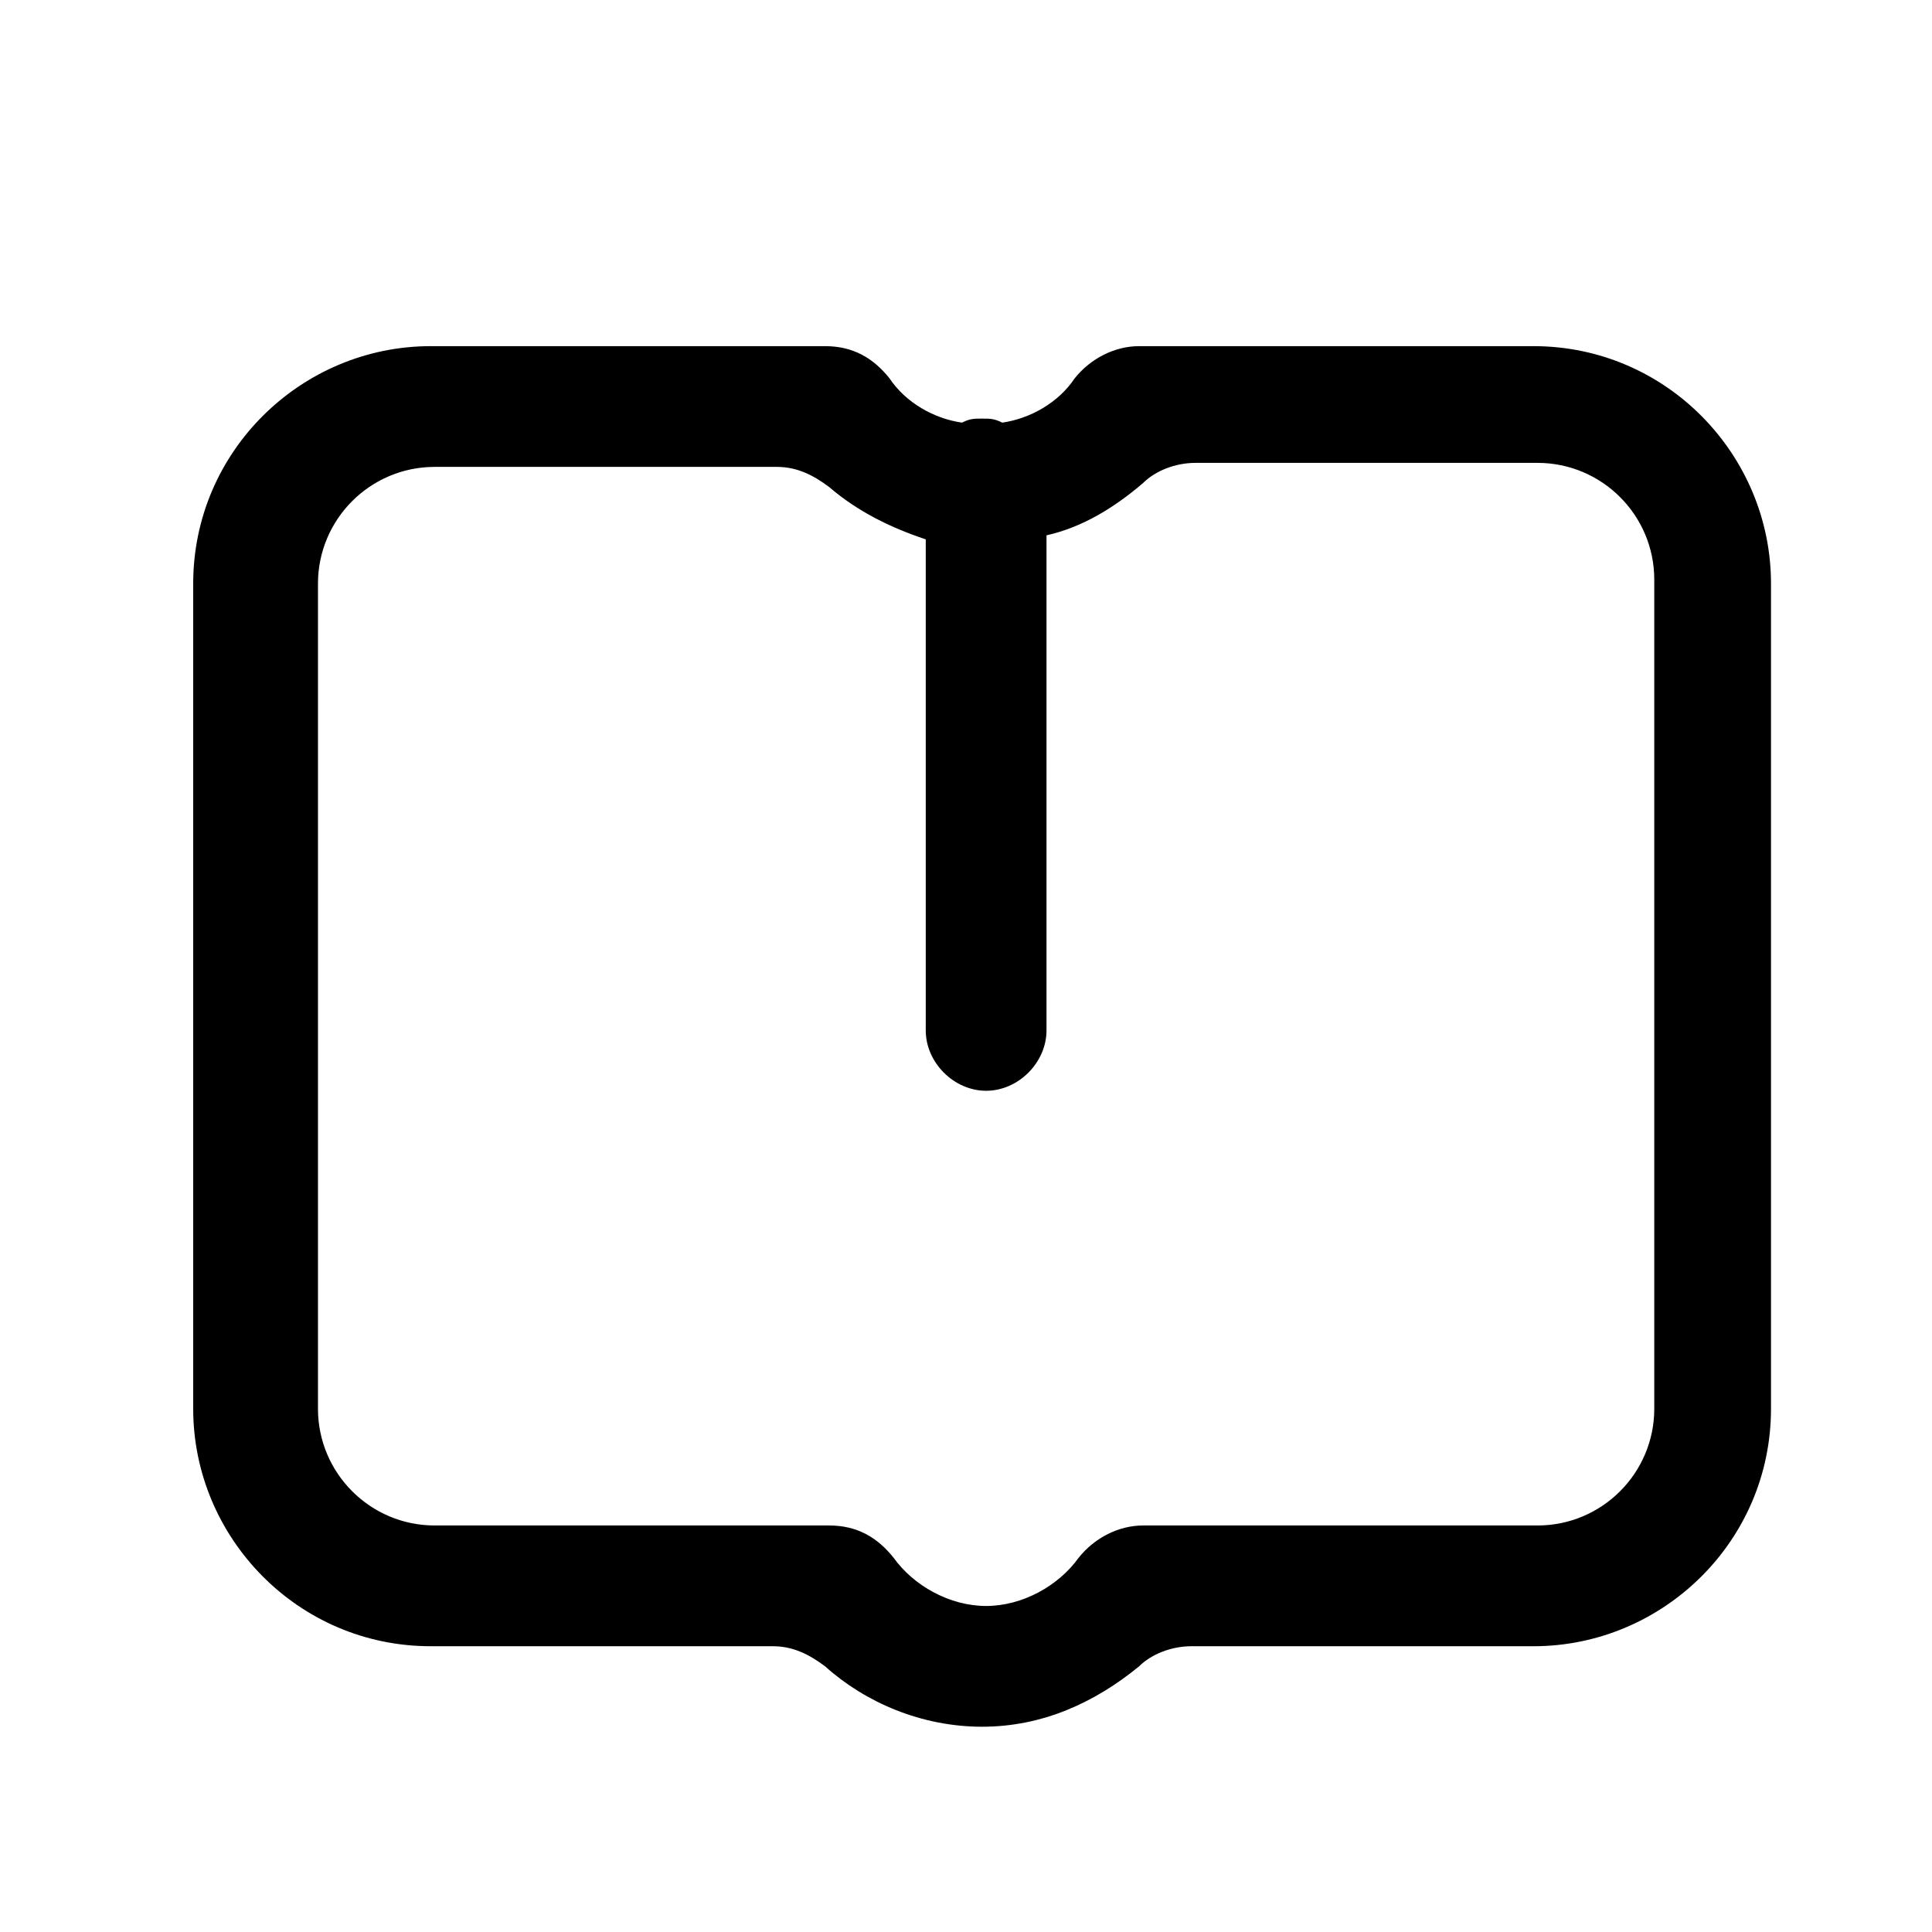
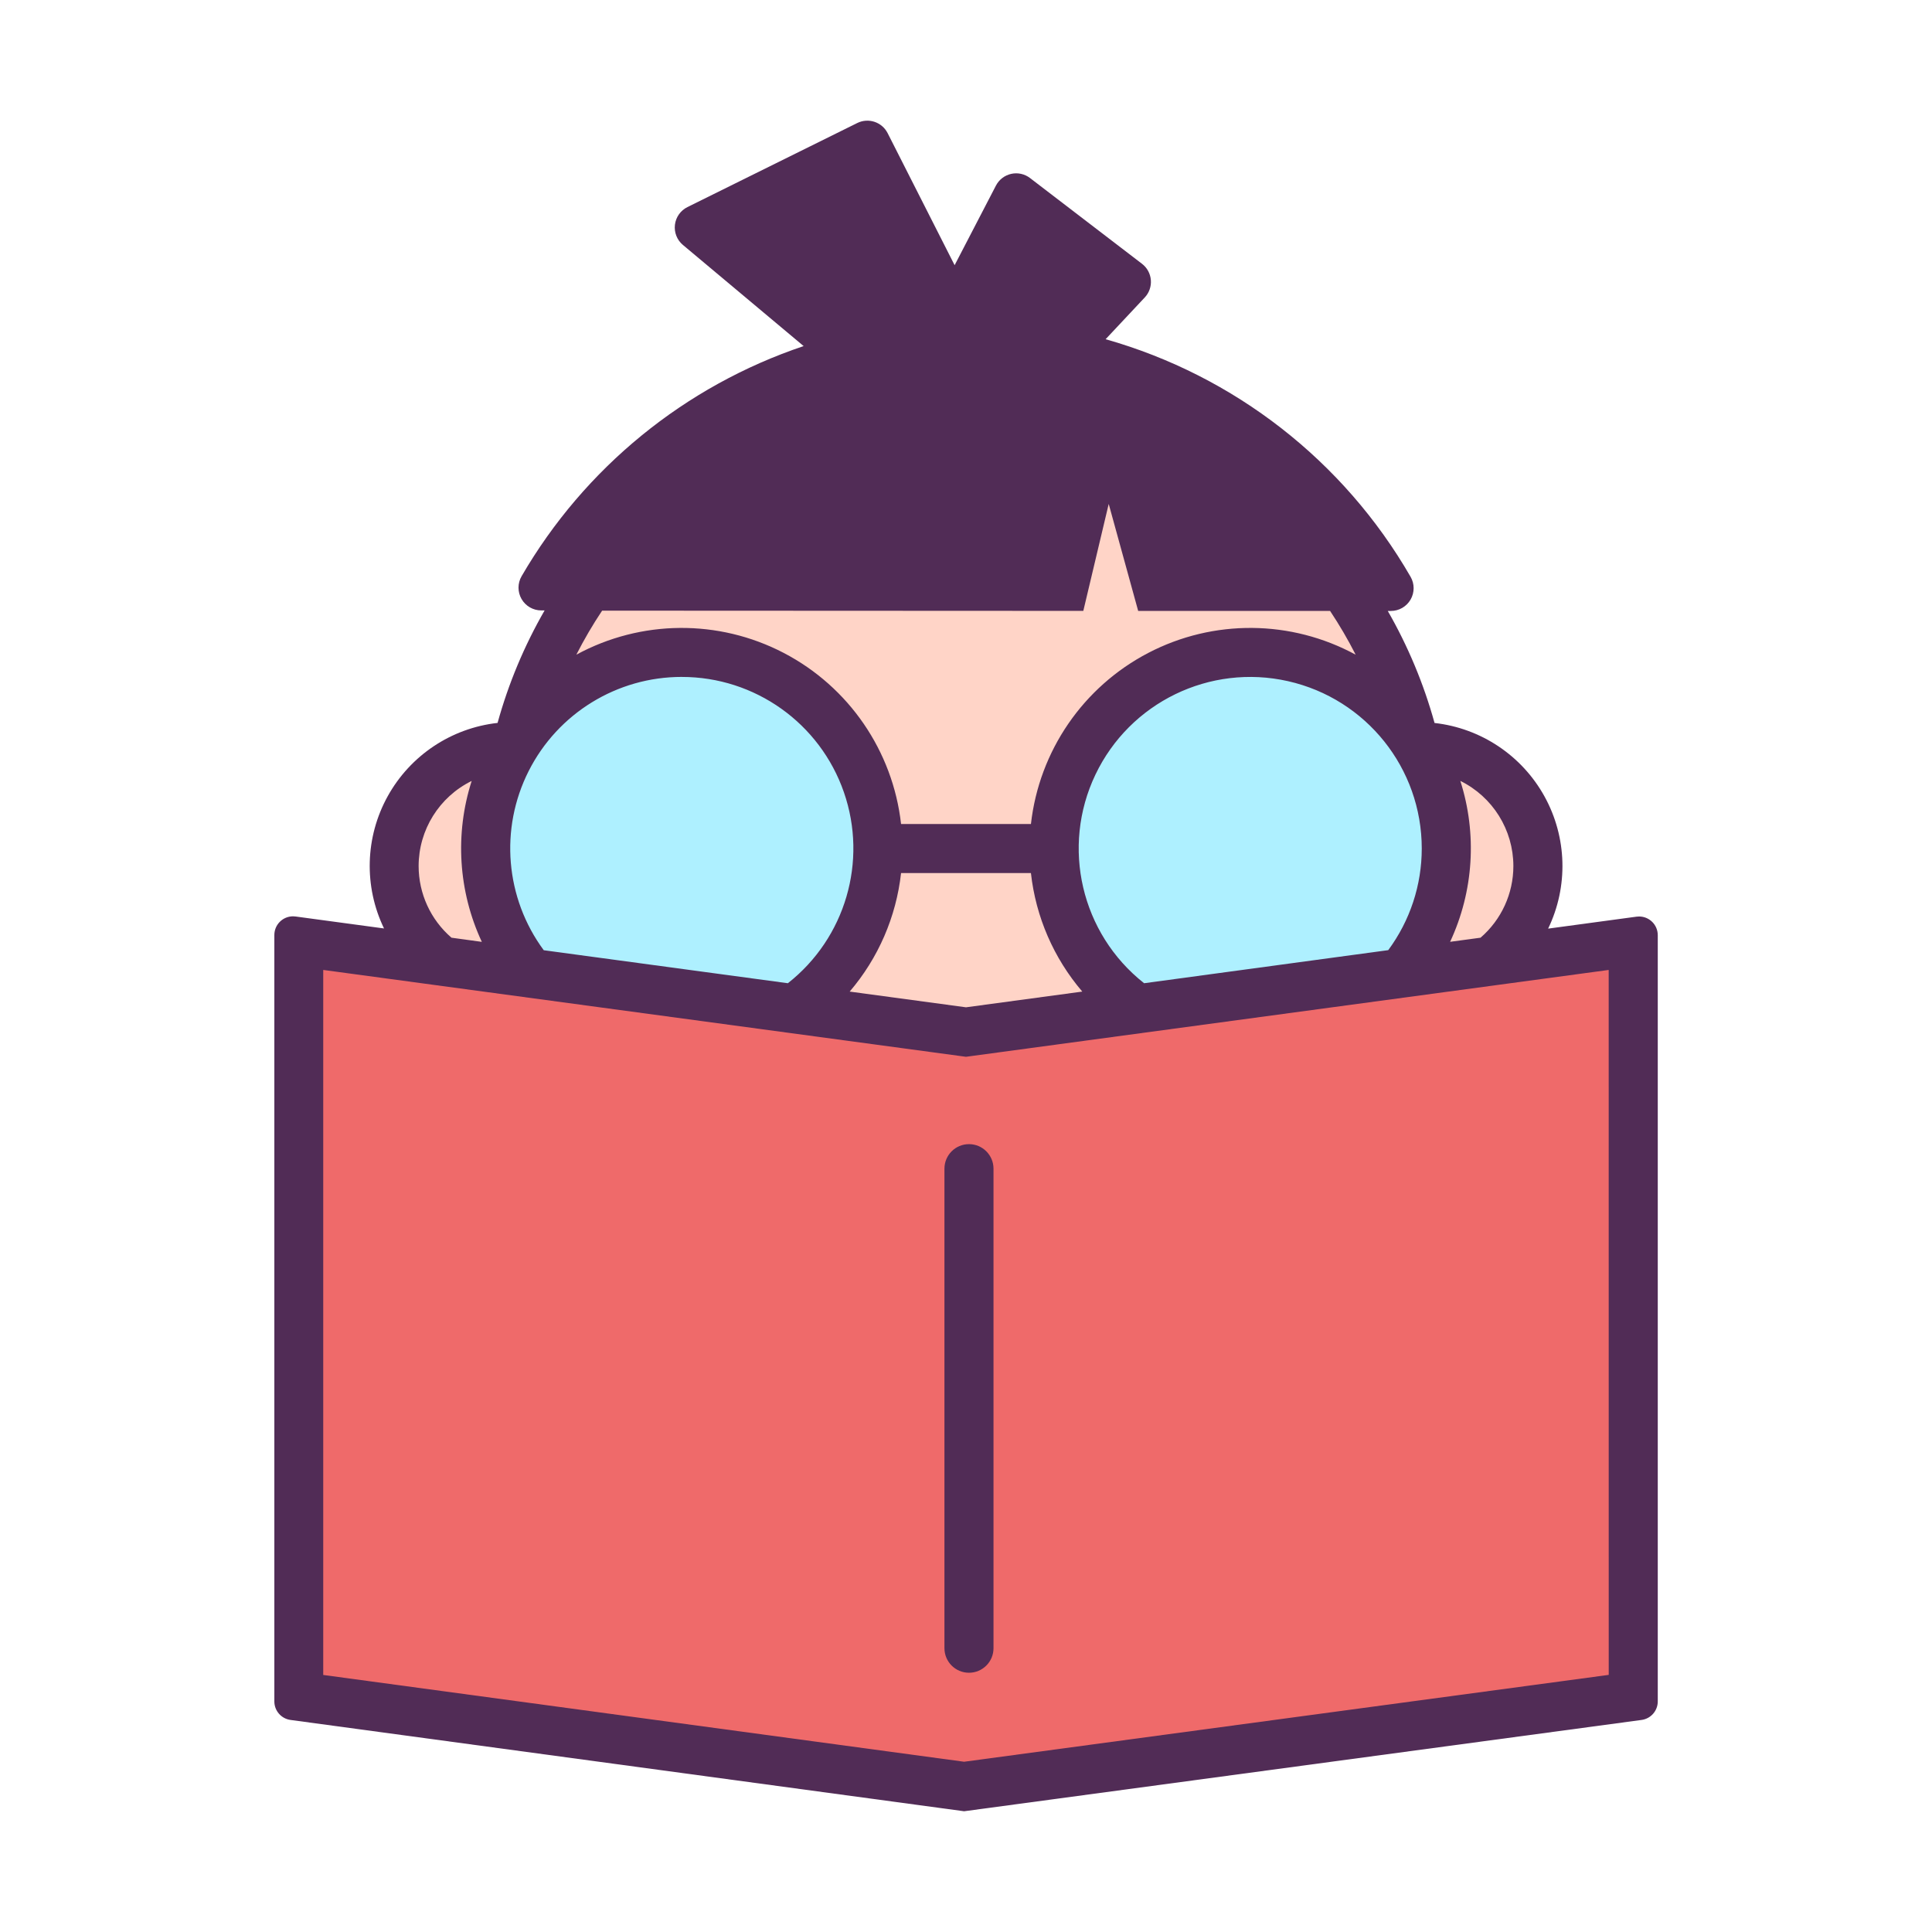
- <svg xmlns="http://www.w3.org/2000/svg" t="1590571742877" class="icon" viewBox="0 0 1024 1024" version="1.1" p-id="2700" width="200" height="200">
+ <svg xmlns="http://www.w3.org/2000/svg" t="1604482085453" class="icon" viewBox="0 0 1024 1024" version="1.1" p-id="3119" width="200" height="200">
  <defs>
    <style type="text/css" />
  </defs>
-   <path d="M812.8 183.467h-209.067c-12.8 0-25.6 6.4-34.133 17.067-8.533 12.8-23.467 21.333-38.4 23.467-4.267-2.133-6.4-2.133-10.667-2.133s-6.4 0-10.667 2.133c-14.933-2.133-29.867-10.667-38.4-23.467-8.533-10.667-19.2-17.067-34.133-17.067h-209.067c-68.267 0-125.867 55.467-125.867 125.867V746.667c0 68.267 55.467 125.867 125.867 125.867h181.333c10.667 0 19.2 4.267 27.733 10.667 21.333 19.2 51.2 32 83.2 32s59.733-12.8 83.2-32c6.4-6.4 17.067-10.667 27.733-10.667h181.333c68.267 0 125.867-55.467 125.867-125.867V309.333c0-68.267-55.467-125.867-125.867-125.867z m64 563.2c0 34.133-27.733 61.867-61.867 61.867h-209.067c-12.8 0-25.6 6.4-34.133 17.067-10.667 14.933-29.867 25.6-49.067 25.6s-38.4-10.667-49.067-25.6c-8.533-10.667-19.2-17.067-34.133-17.067h-209.067c-34.133 0-61.867-27.733-61.867-61.867V309.333c0-34.133 27.733-61.867 61.867-61.867h181.333c10.667 0 19.2 4.267 27.733 10.667 14.933 12.8 32 21.333 51.2 27.733v260.267c0 17.067 14.933 32 32 32s32-14.933 32-32V283.733c19.2-4.267 36.267-14.933 51.2-27.733 6.4-6.4 17.067-10.667 27.733-10.667h181.333c34.133 0 61.867 27.733 61.867 61.867V746.667z" p-id="2701" />
+   <path d="M272.91 503.22a103.74 103.74 0 0 1-0.32-108.47h-0.4a63.27 63.27 0 0 0-38.27 113.69l41.59 5.62q-1.42-5.39-2.6-10.84zM751.09 503.22q-1.18 5.45-2.61 10.83l41.59-5.62a63.27 63.27 0 0 0-38.27-113.69h-0.4a103.74 103.74 0 0 1-0.32 108.47zM361.37 344.79a103.9 103.9 0 0 1 59.74 188.93L512 546l90.89-12.28a103.9 103.9 0 1 1 146.53-142.1 244.79 244.79 0 0 0-474.84 0 103.92 103.92 0 0 1 86.79-46.83z" fill="#FFD4C7" p-id="3120" />
+   <path d="M275.51 514.05l5.71 0.77a104.48 104.48 0 0 1-8.32-11.61q1.19 5.46 2.61 10.84zM742.78 514.82l5.71-0.77q1.42-5.38 2.61-10.83a104.48 104.48 0 0 1-8.32 11.6z" fill="#FFD4C7" p-id="3121" />
+   <path d="M272.91 503.22a104.48 104.48 0 0 0 8.32 11.61l139.89 18.9a103.9 103.9 0 1 0-146.54-142.11c-0.68 1-1.35 2.07-2 3.13a103.74 103.74 0 0 0 0.32 108.47zM662.63 344.79a103.9 103.9 0 0 0-59.74 188.93l139.89-18.9a104.48 104.48 0 0 0 8.32-11.61 103.74 103.74 0 0 0 0.32-108.47c-0.65-1.06-1.31-2.1-2-3.13a103.92 103.92 0 0 0-86.79-46.82z" fill="#AEF0FF" p-id="3122" />
+   <path d="M790.08 508.43l-41.59 5.62-5.71 0.77-139.89 18.91L512 546.01l-90.89-12.28-139.89-18.91-5.71-0.77-41.59-5.62-75.58-10.21V898.1l352.67 47.79 354.65-47.8V498.22l-75.58 10.21z" fill="#EF6A6A" p-id="3123" />
+   <path d="M868.77 485.76a10 10 0 0 0-1.35 0.09l-46.88 6.34a76.3 76.3 0 0 0-60.2-109 256.11 256.11 0 0 0-24.79-59.37h1.64a12.07 12.07 0 0 0 10.45-18.1A272.19 272.19 0 0 0 586 179.79l20.76-22.14a12.07 12.07 0 0 0-1.47-17.83l-59.4-45.49a12.07 12.07 0 0 0-18 4l-21.92 42.23-35.51-70a12.07 12.07 0 0 0-16.11-5.35l-90 44.55a12.07 12.07 0 0 0-2.4 20.06l64 53.61a273.61 273.61 0 0 0-149.51 122 12.07 12.07 0 0 0 10.44 18.11h1.77a256.11 256.11 0 0 0-24.93 59.62 76.26 76.26 0 0 0-60.18 108.94l-46.89-6.34a10 10 0 0 0-1.35-0.09 9.91 9.91 0 0 0-9.89 9.91v406.21a9.91 9.91 0 0 0 8.58 9.82L511 960l359.06-48.39a9.91 9.91 0 0 0 8.59-9.82V495.68a9.91 9.91 0 0 0-9.88-9.92zM802.12 459a50.15 50.15 0 0 1-17.4 38l-16.13 2.18a117.21 117.21 0 0 0 5.41-85.29A50.35 50.35 0 0 1 802.12 459z m-48.56-9.32a90.43 90.43 0 0 1-17.77 53.92L606.4 521.13a90.91 90.91 0 1 1 147.16-71.41z m-179.93 75.88L512 533.89l-61.65-8.33a116.41 116.41 0 0 0 27.23-62.83h68.83a116.44 116.44 0 0 0 27.22 62.83z m-254.5-201.9l255.05 0.12 13.46-56.69 15.62 56.71h101.71a230.84 230.84 0 0 1 13.56 23.2 117 117 0 0 0-172.11 89.73h-68.84A117 117 0 0 0 305.47 347a230.75 230.75 0 0 1 13.67-23.35z m42.24 35.13a90.89 90.89 0 0 1 56.22 162.34L288.2 503.64a90.88 90.88 0 0 1 73.17-144.86zM221.88 459A50.33 50.33 0 0 1 250 413.91a117.21 117.21 0 0 0 5.38 85.3L239.3 497a50.13 50.13 0 0 1-17.42-38z m630.78 428.72L511 933.76l-339.68-46V514.09l337.18 45.56 3.48 0.47 3.48-0.47 337.18-45.56z" fill="#512C56" p-id="3124" />
+   <path d="M500.58 619.42v254.17a13 13 0 0 0 26 0V619.42a13 13 0 0 0-26 0z" fill="#512C56" p-id="3125" />
</svg>
